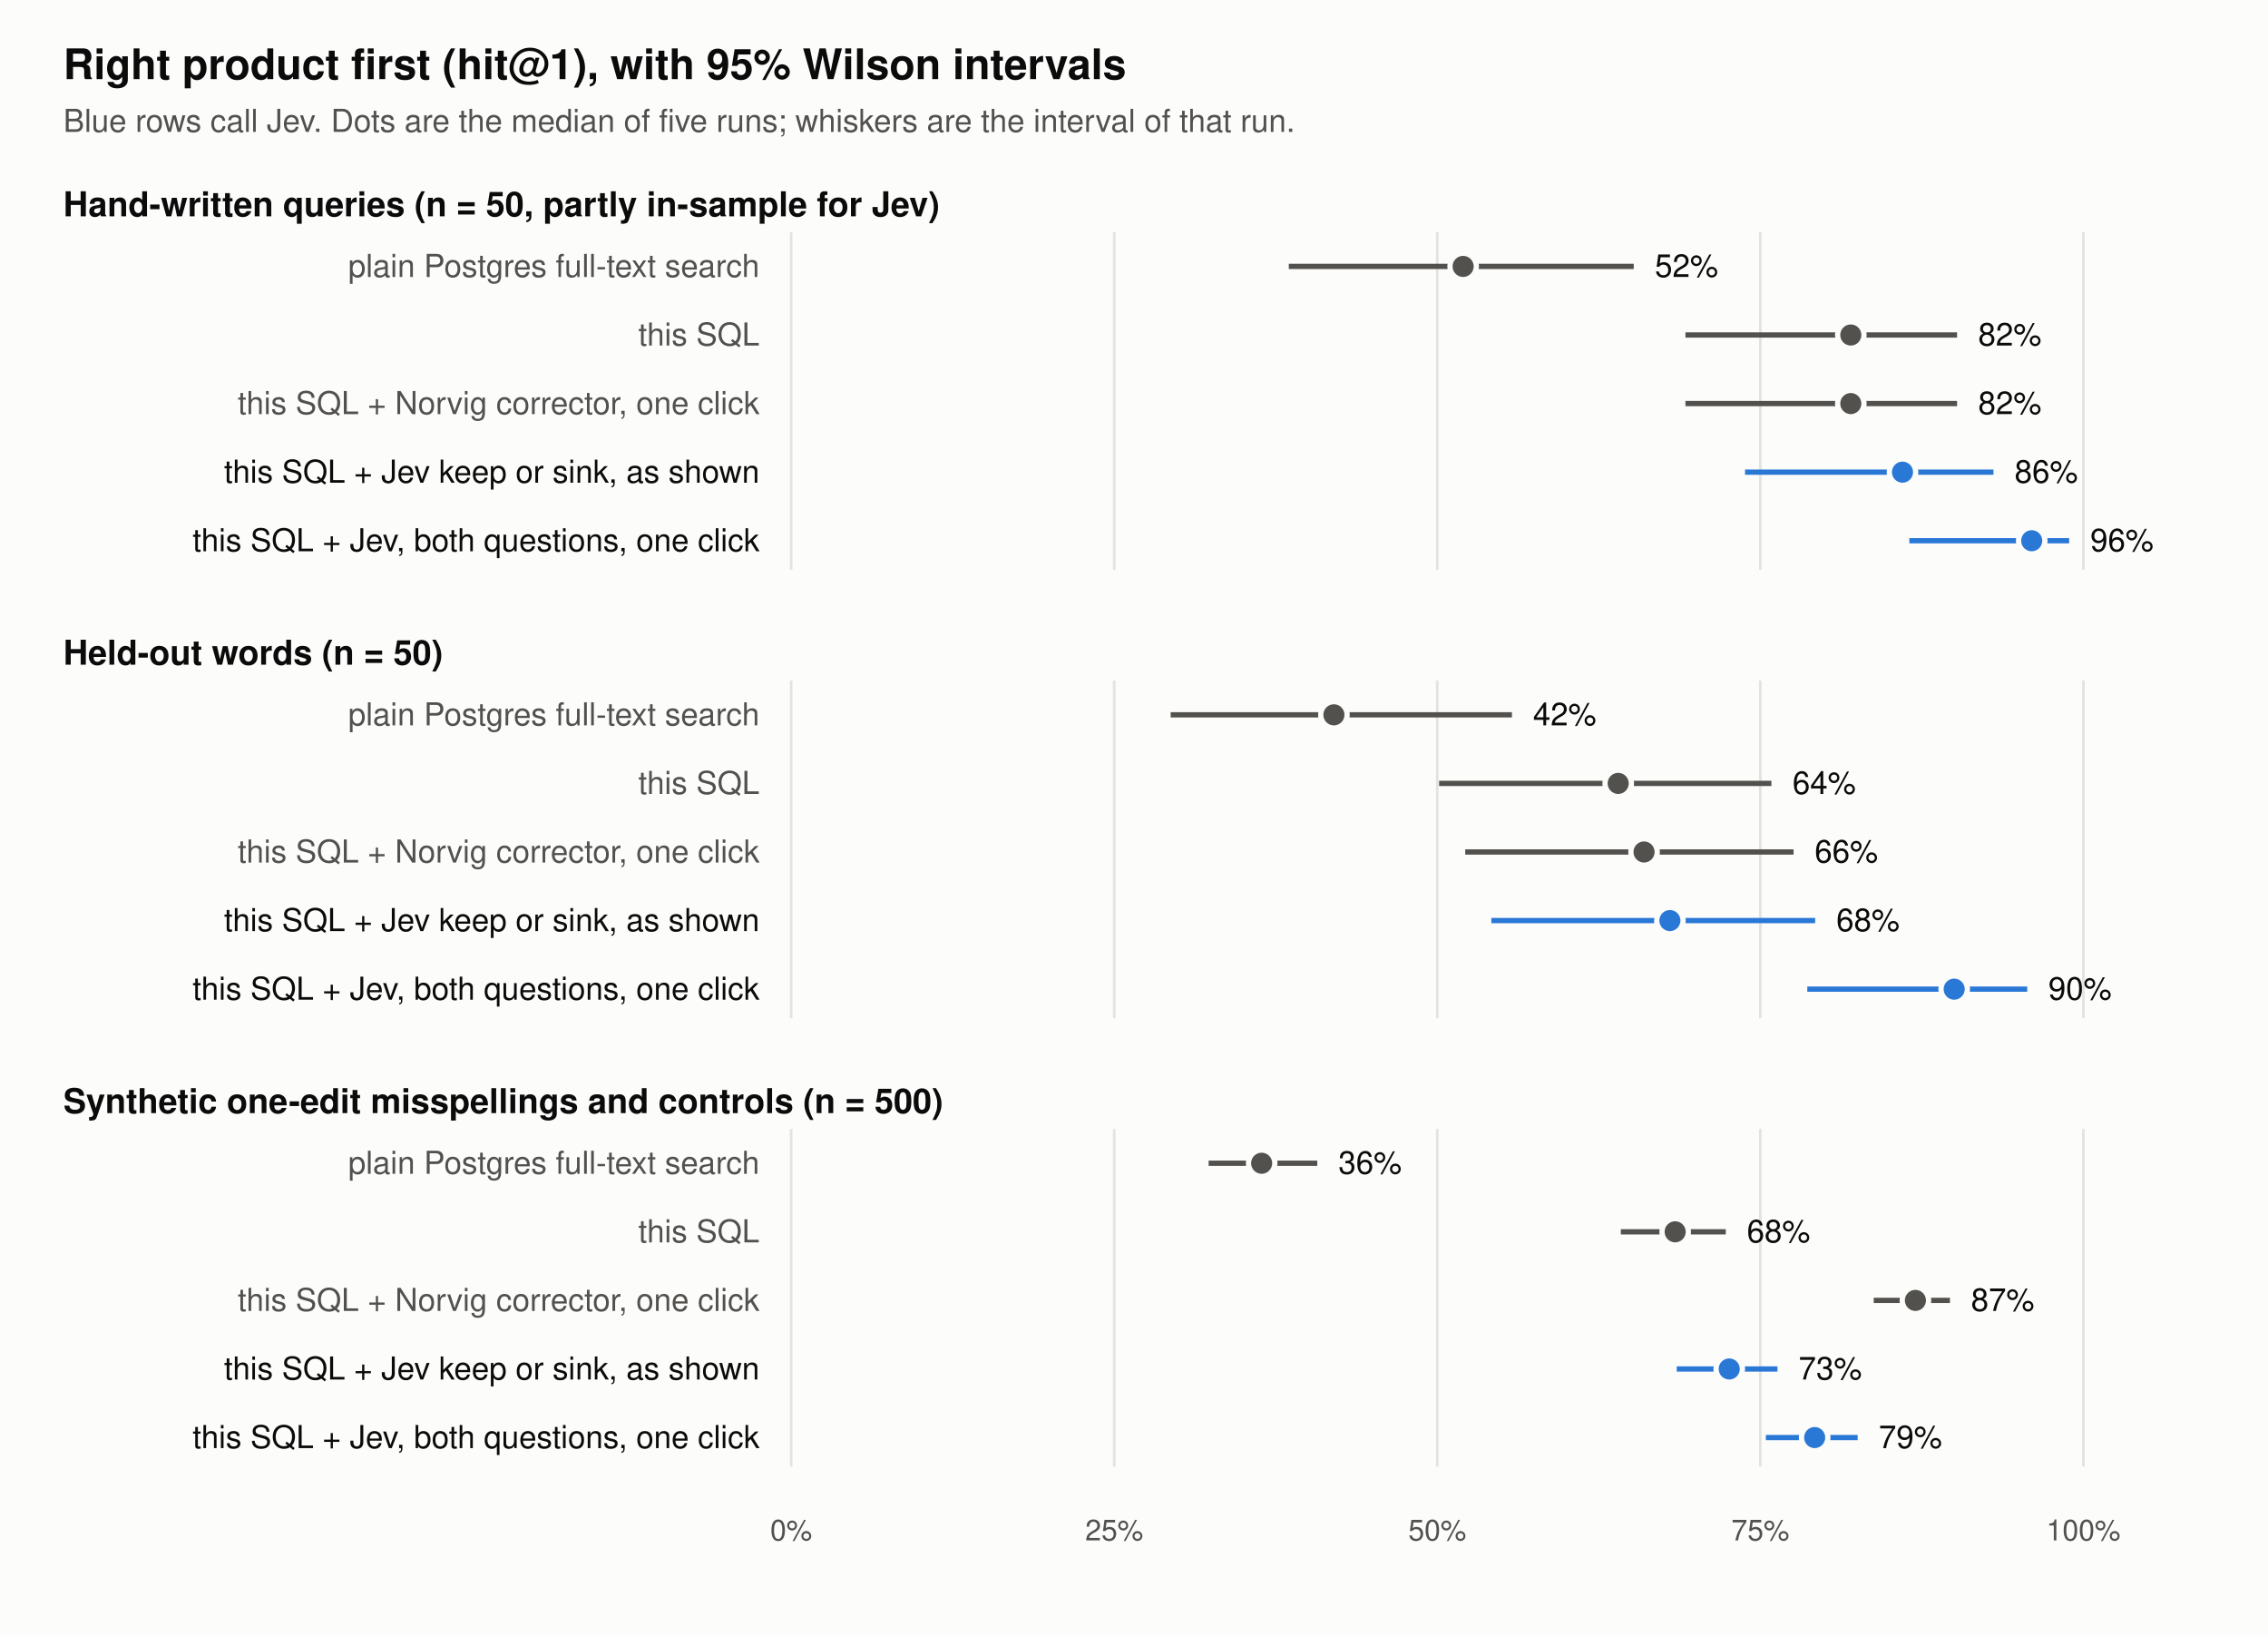
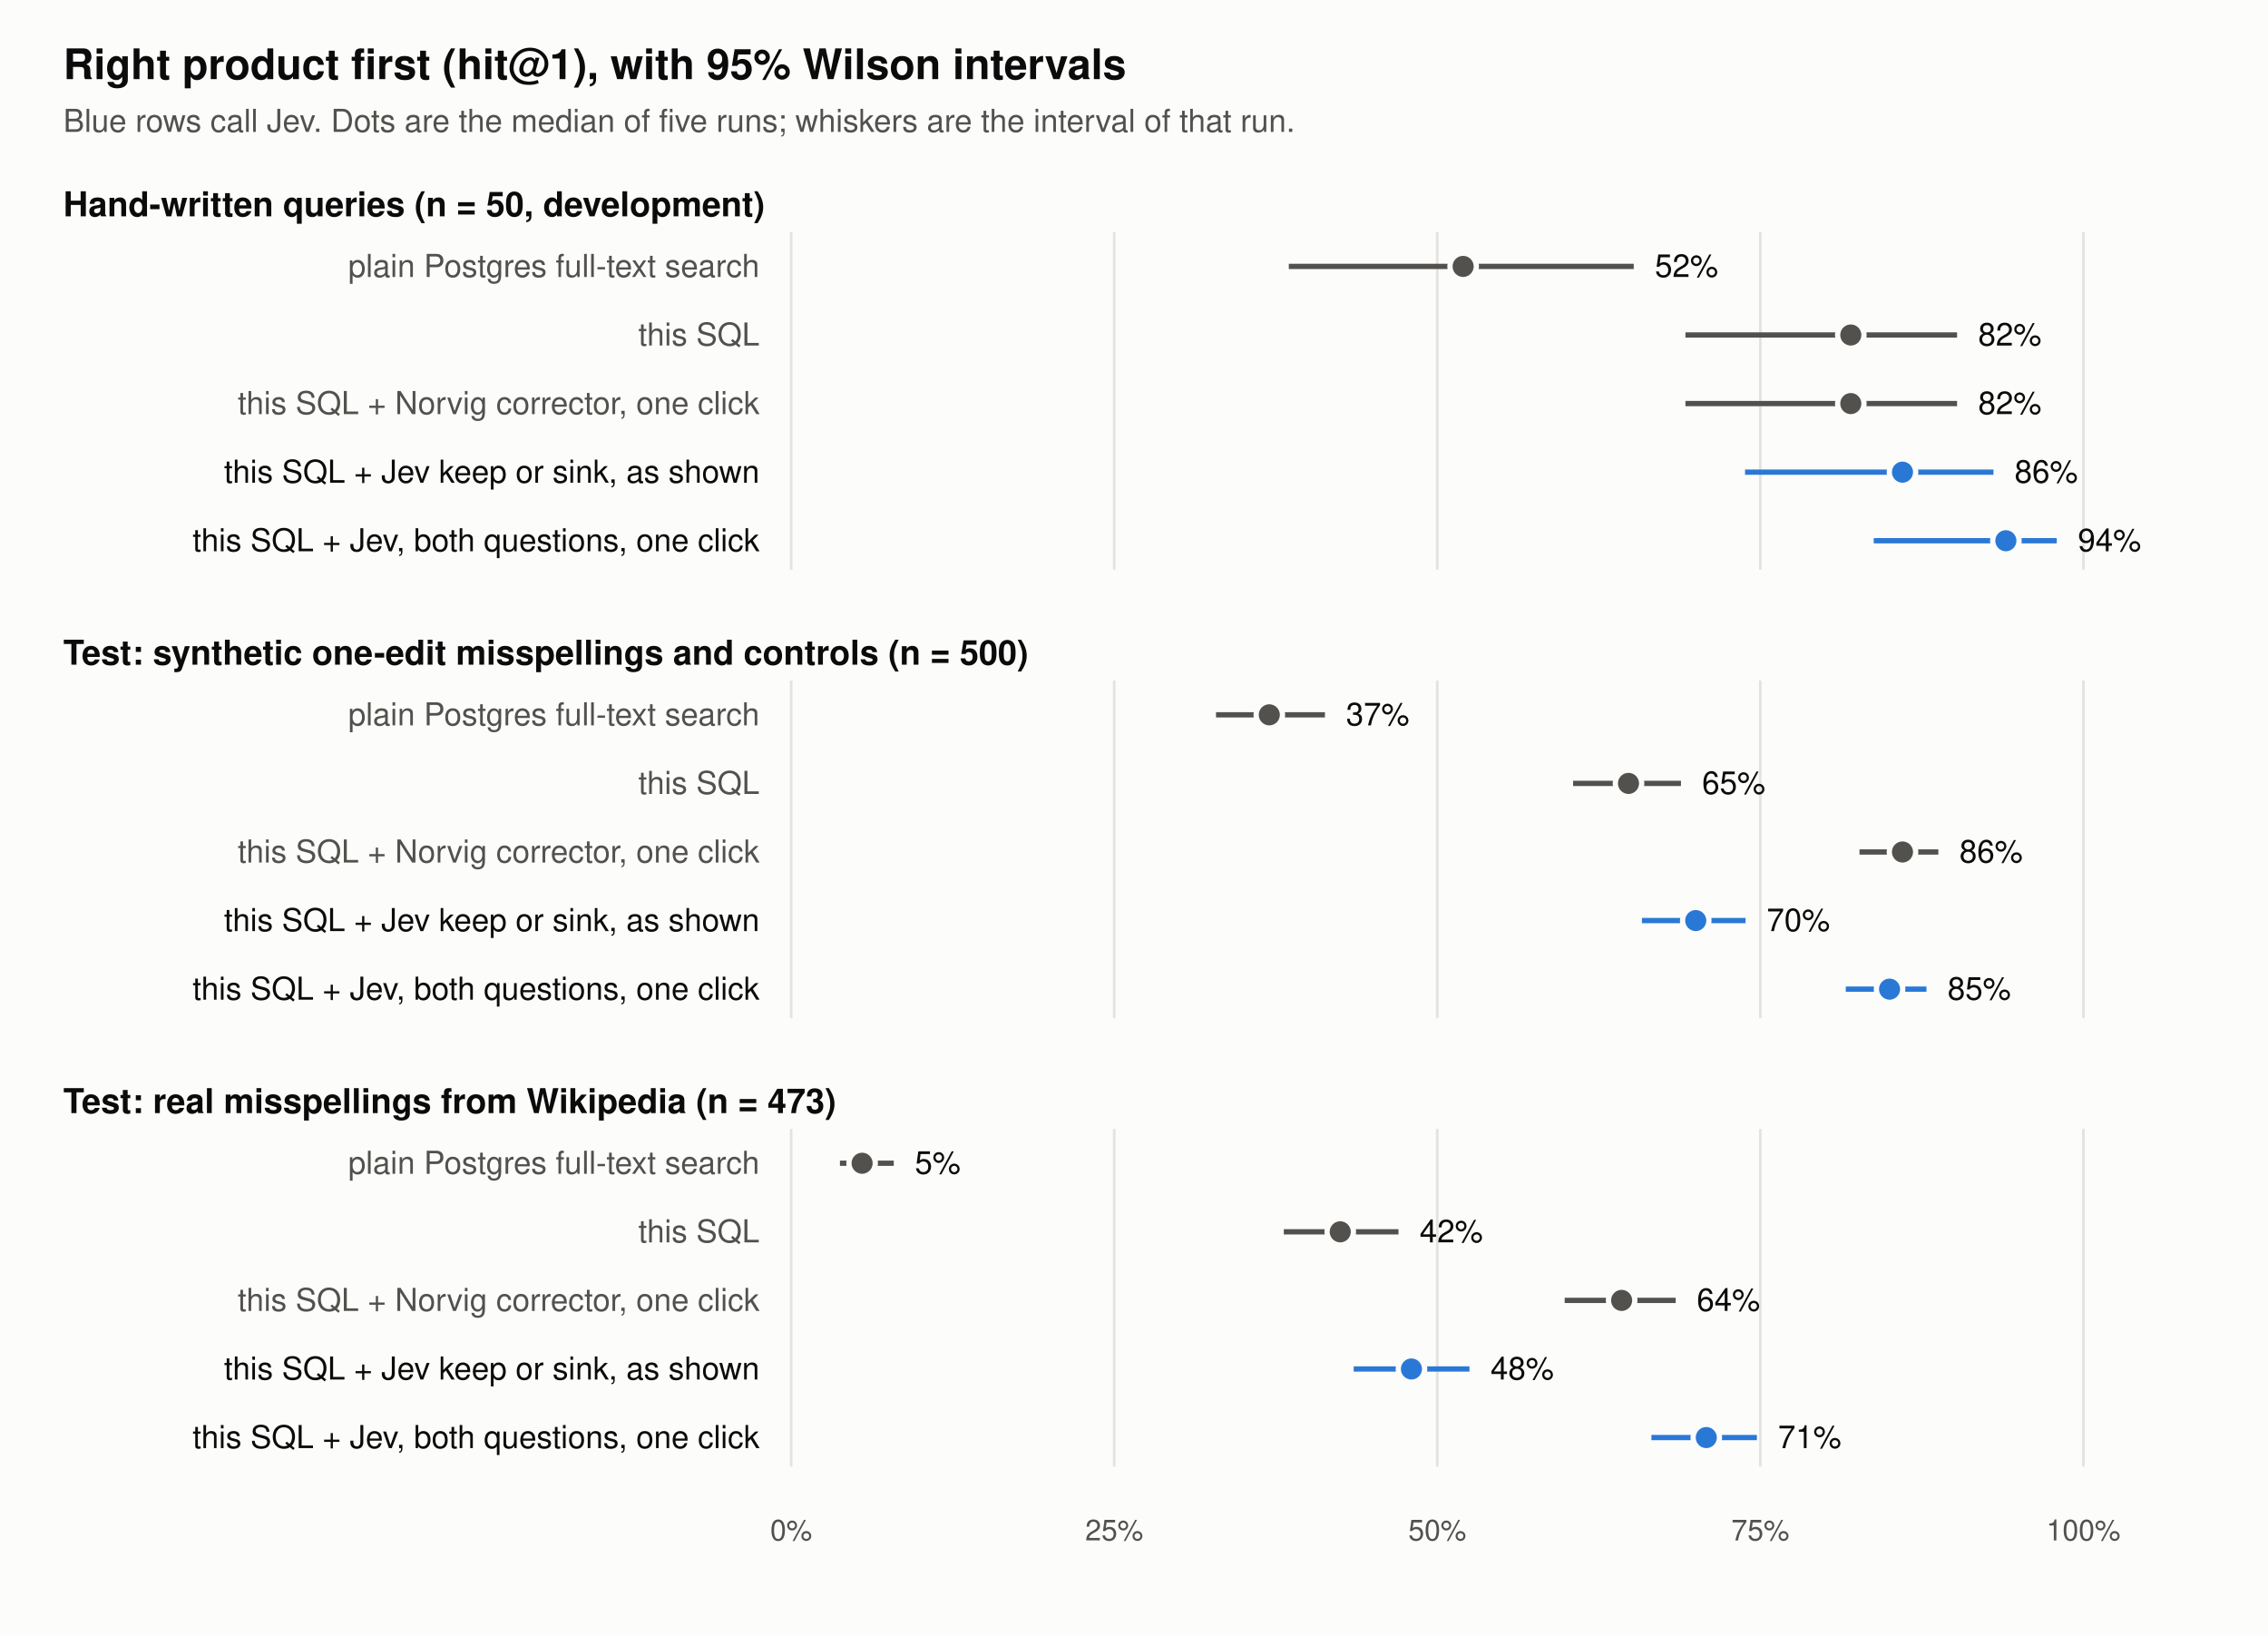
<svg xmlns="http://www.w3.org/2000/svg" width="860" height="620" viewBox="0 0 860 620" role="img" font-family="-apple-system, 'Segoe UI', Helvetica, Arial, sans-serif">
  <rect width="860" height="620" fill="#fcfcfb" />
  <text x="24.0" y="30.0" font-size="16" fill="#0b0b0b" font-weight="600">Right product first (hit@1), with 95% Wilson intervals</text>
  <text x="24.0" y="50.0" font-size="12" fill="#52514e">Blue rows call Jev. Dots are the median of five runs; whiskers are the interval of that run.</text>
-   <text x="24.0" y="82.0" font-size="13" fill="#0b0b0b" font-weight="600">Hand-written queries (n = 50, partly in-sample for Jev)</text>
+   <text x="24.0" y="82.0" font-size="13" fill="#0b0b0b" font-weight="600">Hand-written queries (n = 50, development)</text>
  <line x1="300.0" y1="88.0" x2="300.0" y2="216.0" stroke="#e4e3df" stroke-width="1" />
  <line x1="422.5" y1="88.0" x2="422.5" y2="216.0" stroke="#e4e3df" stroke-width="1" />
  <line x1="545.0" y1="88.0" x2="545.0" y2="216.0" stroke="#e4e3df" stroke-width="1" />
  <line x1="667.5" y1="88.0" x2="667.5" y2="216.0" stroke="#e4e3df" stroke-width="1" />
  <line x1="790.0" y1="88.0" x2="790.0" y2="216.0" stroke="#e4e3df" stroke-width="1" />
  <text x="288.0" y="105.0" font-size="12" fill="#52514e" text-anchor="end">plain Postgres full-text search</text>
  <line x1="488.7" y1="101.0" x2="619.5" y2="101.0" stroke="#52514e" stroke-width="2" />
  <circle cx="554.8" cy="101.0" r="5" fill="#52514e" stroke="#fcfcfb" stroke-width="2" />
  <text x="627.5" y="105.0" font-size="12" fill="#0b0b0b">52%</text>
  <text x="288.0" y="131.0" font-size="12" fill="#52514e" text-anchor="end">this SQL</text>
  <line x1="639.1" y1="127.0" x2="742.1" y2="127.0" stroke="#52514e" stroke-width="2" />
  <circle cx="701.8" cy="127.0" r="5" fill="#52514e" stroke="#fcfcfb" stroke-width="2" />
  <text x="750.1" y="131.0" font-size="12" fill="#0b0b0b">82%</text>
  <text x="288.0" y="157.0" font-size="12" fill="#52514e" text-anchor="end">this SQL + Norvig corrector, one click</text>
  <line x1="639.1" y1="153.0" x2="742.1" y2="153.0" stroke="#52514e" stroke-width="2" />
  <circle cx="701.8" cy="153.0" r="5" fill="#52514e" stroke="#fcfcfb" stroke-width="2" />
  <text x="750.1" y="157.0" font-size="12" fill="#0b0b0b">82%</text>
  <text x="288.0" y="183.0" font-size="12" fill="#0b0b0b" text-anchor="end">this SQL + Jev keep or sink, as shown</text>
  <line x1="661.7" y1="179.0" x2="755.9" y2="179.0" stroke="#2a78d6" stroke-width="2" />
  <circle cx="721.4" cy="179.0" r="5" fill="#2a78d6" stroke="#fcfcfb" stroke-width="2" />
  <text x="763.9" y="183.0" font-size="12" fill="#0b0b0b">86%</text>
  <text x="288.0" y="209.0" font-size="12" fill="#0b0b0b" text-anchor="end">this SQL + Jev, both questions, one click</text>
-   <line x1="724.0" y1="205.0" x2="784.6" y2="205.0" stroke="#2a78d6" stroke-width="2" />
-   <circle cx="770.4" cy="205.0" r="5" fill="#2a78d6" stroke="#fcfcfb" stroke-width="2" />
-   <text x="792.6" y="209.0" font-size="12" fill="#0b0b0b">96%</text>
-   <text x="24.0" y="252.0" font-size="13" fill="#0b0b0b" font-weight="600">Held-out words (n = 50)</text>
+   <line x1="710.5" y1="205.0" x2="779.9" y2="205.0" stroke="#2a78d6" stroke-width="2" />
+   <circle cx="760.6" cy="205.0" r="5" fill="#2a78d6" stroke="#fcfcfb" stroke-width="2" />
+   <text x="787.9" y="209.0" font-size="12" fill="#0b0b0b">94%</text>
+   <text x="24.0" y="252.0" font-size="13" fill="#0b0b0b" font-weight="600">Test: synthetic one-edit misspellings and controls (n = 500)</text>
  <line x1="300.0" y1="258.0" x2="300.0" y2="386.0" stroke="#e4e3df" stroke-width="1" />
  <line x1="422.5" y1="258.0" x2="422.5" y2="386.0" stroke="#e4e3df" stroke-width="1" />
  <line x1="545.0" y1="258.0" x2="545.0" y2="386.0" stroke="#e4e3df" stroke-width="1" />
  <line x1="667.5" y1="258.0" x2="667.5" y2="386.0" stroke="#e4e3df" stroke-width="1" />
  <line x1="790.0" y1="258.0" x2="790.0" y2="386.0" stroke="#e4e3df" stroke-width="1" />
  <text x="288.0" y="275.0" font-size="12" fill="#52514e" text-anchor="end">plain Postgres full-text search</text>
-   <line x1="443.9" y1="271.0" x2="573.3" y2="271.0" stroke="#52514e" stroke-width="2" />
-   <circle cx="505.8" cy="271.0" r="5" fill="#52514e" stroke="#fcfcfb" stroke-width="2" />
-   <text x="581.3" y="275.0" font-size="12" fill="#0b0b0b">42%</text>
+   <line x1="461.1" y1="271.0" x2="502.4" y2="271.0" stroke="#52514e" stroke-width="2" />
+   <circle cx="481.3" cy="271.0" r="5" fill="#52514e" stroke="#fcfcfb" stroke-width="2" />
+   <text x="510.4" y="275.0" font-size="12" fill="#0b0b0b">37%</text>
  <text x="288.0" y="301.0" font-size="12" fill="#52514e" text-anchor="end">this SQL</text>
-   <line x1="545.7" y1="297.0" x2="671.7" y2="297.0" stroke="#52514e" stroke-width="2" />
-   <circle cx="613.6" cy="297.0" r="5" fill="#52514e" stroke="#fcfcfb" stroke-width="2" />
-   <text x="679.7" y="301.0" font-size="12" fill="#0b0b0b">64%</text>
+   <line x1="596.5" y1="297.0" x2="637.4" y2="297.0" stroke="#52514e" stroke-width="2" />
+   <circle cx="617.5" cy="297.0" r="5" fill="#52514e" stroke="#fcfcfb" stroke-width="2" />
+   <text x="645.4" y="301.0" font-size="12" fill="#0b0b0b">65%</text>
  <text x="288.0" y="327.0" font-size="12" fill="#52514e" text-anchor="end">this SQL + Norvig corrector, one click</text>
-   <line x1="555.6" y1="323.0" x2="680.1" y2="323.0" stroke="#52514e" stroke-width="2" />
-   <circle cx="623.4" cy="323.0" r="5" fill="#52514e" stroke="#fcfcfb" stroke-width="2" />
-   <text x="688.1" y="327.0" font-size="12" fill="#0b0b0b">66%</text>
+   <line x1="705.1" y1="323.0" x2="735.0" y2="323.0" stroke="#52514e" stroke-width="2" />
+   <circle cx="721.4" cy="323.0" r="5" fill="#52514e" stroke="#fcfcfb" stroke-width="2" />
+   <text x="743.0" y="327.0" font-size="12" fill="#0b0b0b">86%</text>
  <text x="288.0" y="353.0" font-size="12" fill="#0b0b0b" text-anchor="end">this SQL + Jev keep or sink, as shown</text>
-   <line x1="565.5" y1="349.0" x2="688.3" y2="349.0" stroke="#2a78d6" stroke-width="2" />
-   <circle cx="633.2" cy="349.0" r="5" fill="#2a78d6" stroke="#fcfcfb" stroke-width="2" />
-   <text x="696.3" y="353.0" font-size="12" fill="#0b0b0b">68%</text>
+   <line x1="622.6" y1="349.0" x2="661.9" y2="349.0" stroke="#2a78d6" stroke-width="2" />
+   <circle cx="643.0" cy="349.0" r="5" fill="#2a78d6" stroke="#fcfcfb" stroke-width="2" />
+   <text x="669.9" y="353.0" font-size="12" fill="#0b0b0b">70%</text>
  <text x="288.0" y="379.0" font-size="12" fill="#0b0b0b" text-anchor="end">this SQL + Jev, both questions, one click</text>
-   <line x1="685.3" y1="375.0" x2="768.7" y2="375.0" stroke="#2a78d6" stroke-width="2" />
-   <circle cx="741.0" cy="375.0" r="5" fill="#2a78d6" stroke="#fcfcfb" stroke-width="2" />
-   <text x="776.7" y="379.0" font-size="12" fill="#0b0b0b">90%</text>
-   <text x="24.0" y="422.0" font-size="13" fill="#0b0b0b" font-weight="600">Synthetic one-edit misspellings and controls (n = 500)</text>
+   <line x1="699.9" y1="375.0" x2="730.5" y2="375.0" stroke="#2a78d6" stroke-width="2" />
+   <circle cx="716.5" cy="375.0" r="5" fill="#2a78d6" stroke="#fcfcfb" stroke-width="2" />
+   <text x="738.5" y="379.0" font-size="12" fill="#0b0b0b">85%</text>
+   <text x="24.0" y="422.0" font-size="13" fill="#0b0b0b" font-weight="600">Test: real misspellings from Wikipedia (n = 473)</text>
  <line x1="300.0" y1="428.0" x2="300.0" y2="556.0" stroke="#e4e3df" stroke-width="1" />
  <line x1="422.5" y1="428.0" x2="422.5" y2="556.0" stroke="#e4e3df" stroke-width="1" />
  <line x1="545.0" y1="428.0" x2="545.0" y2="556.0" stroke="#e4e3df" stroke-width="1" />
  <line x1="667.5" y1="428.0" x2="667.5" y2="556.0" stroke="#e4e3df" stroke-width="1" />
  <line x1="790.0" y1="428.0" x2="790.0" y2="556.0" stroke="#e4e3df" stroke-width="1" />
  <text x="288.0" y="445.0" font-size="12" fill="#52514e" text-anchor="end">plain Postgres full-text search</text>
-   <line x1="458.3" y1="441.0" x2="499.5" y2="441.0" stroke="#52514e" stroke-width="2" />
-   <circle cx="478.4" cy="441.0" r="5" fill="#52514e" stroke="#fcfcfb" stroke-width="2" />
-   <text x="507.5" y="445.0" font-size="12" fill="#0b0b0b">36%</text>
+   <line x1="318.5" y1="441.0" x2="338.9" y2="441.0" stroke="#52514e" stroke-width="2" />
+   <circle cx="326.9" cy="441.0" r="5" fill="#52514e" stroke="#fcfcfb" stroke-width="2" />
+   <text x="346.9" y="445.0" font-size="12" fill="#0b0b0b">5%</text>
  <text x="288.0" y="471.0" font-size="12" fill="#52514e" text-anchor="end">this SQL</text>
-   <line x1="614.6" y1="467.0" x2="654.4" y2="467.0" stroke="#52514e" stroke-width="2" />
-   <circle cx="635.2" cy="467.0" r="5" fill="#52514e" stroke="#fcfcfb" stroke-width="2" />
-   <text x="662.4" y="471.0" font-size="12" fill="#0b0b0b">68%</text>
+   <line x1="486.8" y1="467.0" x2="530.3" y2="467.0" stroke="#52514e" stroke-width="2" />
+   <circle cx="508.2" cy="467.0" r="5" fill="#52514e" stroke="#fcfcfb" stroke-width="2" />
+   <text x="538.3" y="471.0" font-size="12" fill="#0b0b0b">42%</text>
  <text x="288.0" y="497.0" font-size="12" fill="#52514e" text-anchor="end">this SQL + Norvig corrector, one click</text>
-   <line x1="710.5" y1="493.0" x2="739.4" y2="493.0" stroke="#52514e" stroke-width="2" />
-   <circle cx="726.3" cy="493.0" r="5" fill="#52514e" stroke="#fcfcfb" stroke-width="2" />
-   <text x="747.4" y="497.0" font-size="12" fill="#0b0b0b">87%</text>
+   <line x1="593.3" y1="493.0" x2="635.4" y2="493.0" stroke="#52514e" stroke-width="2" />
+   <circle cx="614.9" cy="493.0" r="5" fill="#52514e" stroke="#fcfcfb" stroke-width="2" />
+   <text x="643.4" y="497.0" font-size="12" fill="#0b0b0b">64%</text>
  <text x="288.0" y="523.0" font-size="12" fill="#0b0b0b" text-anchor="end">this SQL + Jev keep or sink, as shown</text>
-   <line x1="635.8" y1="519.0" x2="674.0" y2="519.0" stroke="#2a78d6" stroke-width="2" />
-   <circle cx="655.7" cy="519.0" r="5" fill="#2a78d6" stroke="#fcfcfb" stroke-width="2" />
-   <text x="682.0" y="523.0" font-size="12" fill="#0b0b0b">73%</text>
+   <line x1="513.3" y1="519.0" x2="557.2" y2="519.0" stroke="#2a78d6" stroke-width="2" />
+   <circle cx="535.2" cy="519.0" r="5" fill="#2a78d6" stroke="#fcfcfb" stroke-width="2" />
+   <text x="565.2" y="523.0" font-size="12" fill="#0b0b0b">48%</text>
  <text x="288.0" y="549.0" font-size="12" fill="#0b0b0b" text-anchor="end">this SQL + Jev, both questions, one click</text>
-   <line x1="669.6" y1="545.0" x2="704.4" y2="545.0" stroke="#2a78d6" stroke-width="2" />
-   <circle cx="688.1" cy="545.0" r="5" fill="#2a78d6" stroke="#fcfcfb" stroke-width="2" />
-   <text x="712.4" y="549.0" font-size="12" fill="#0b0b0b">79%</text>
+   <line x1="626.2" y1="545.0" x2="666.2" y2="545.0" stroke="#2a78d6" stroke-width="2" />
+   <circle cx="647.0" cy="545.0" r="5" fill="#2a78d6" stroke="#fcfcfb" stroke-width="2" />
+   <text x="674.2" y="549.0" font-size="12" fill="#0b0b0b">71%</text>
  <text x="300.0" y="584.0" font-size="11" fill="#52514e" text-anchor="middle">0%</text>
  <text x="422.5" y="584.0" font-size="11" fill="#52514e" text-anchor="middle">25%</text>
  <text x="545.0" y="584.0" font-size="11" fill="#52514e" text-anchor="middle">50%</text>
  <text x="667.5" y="584.0" font-size="11" fill="#52514e" text-anchor="middle">75%</text>
  <text x="790.0" y="584.0" font-size="11" fill="#52514e" text-anchor="middle">100%</text>
</svg>
